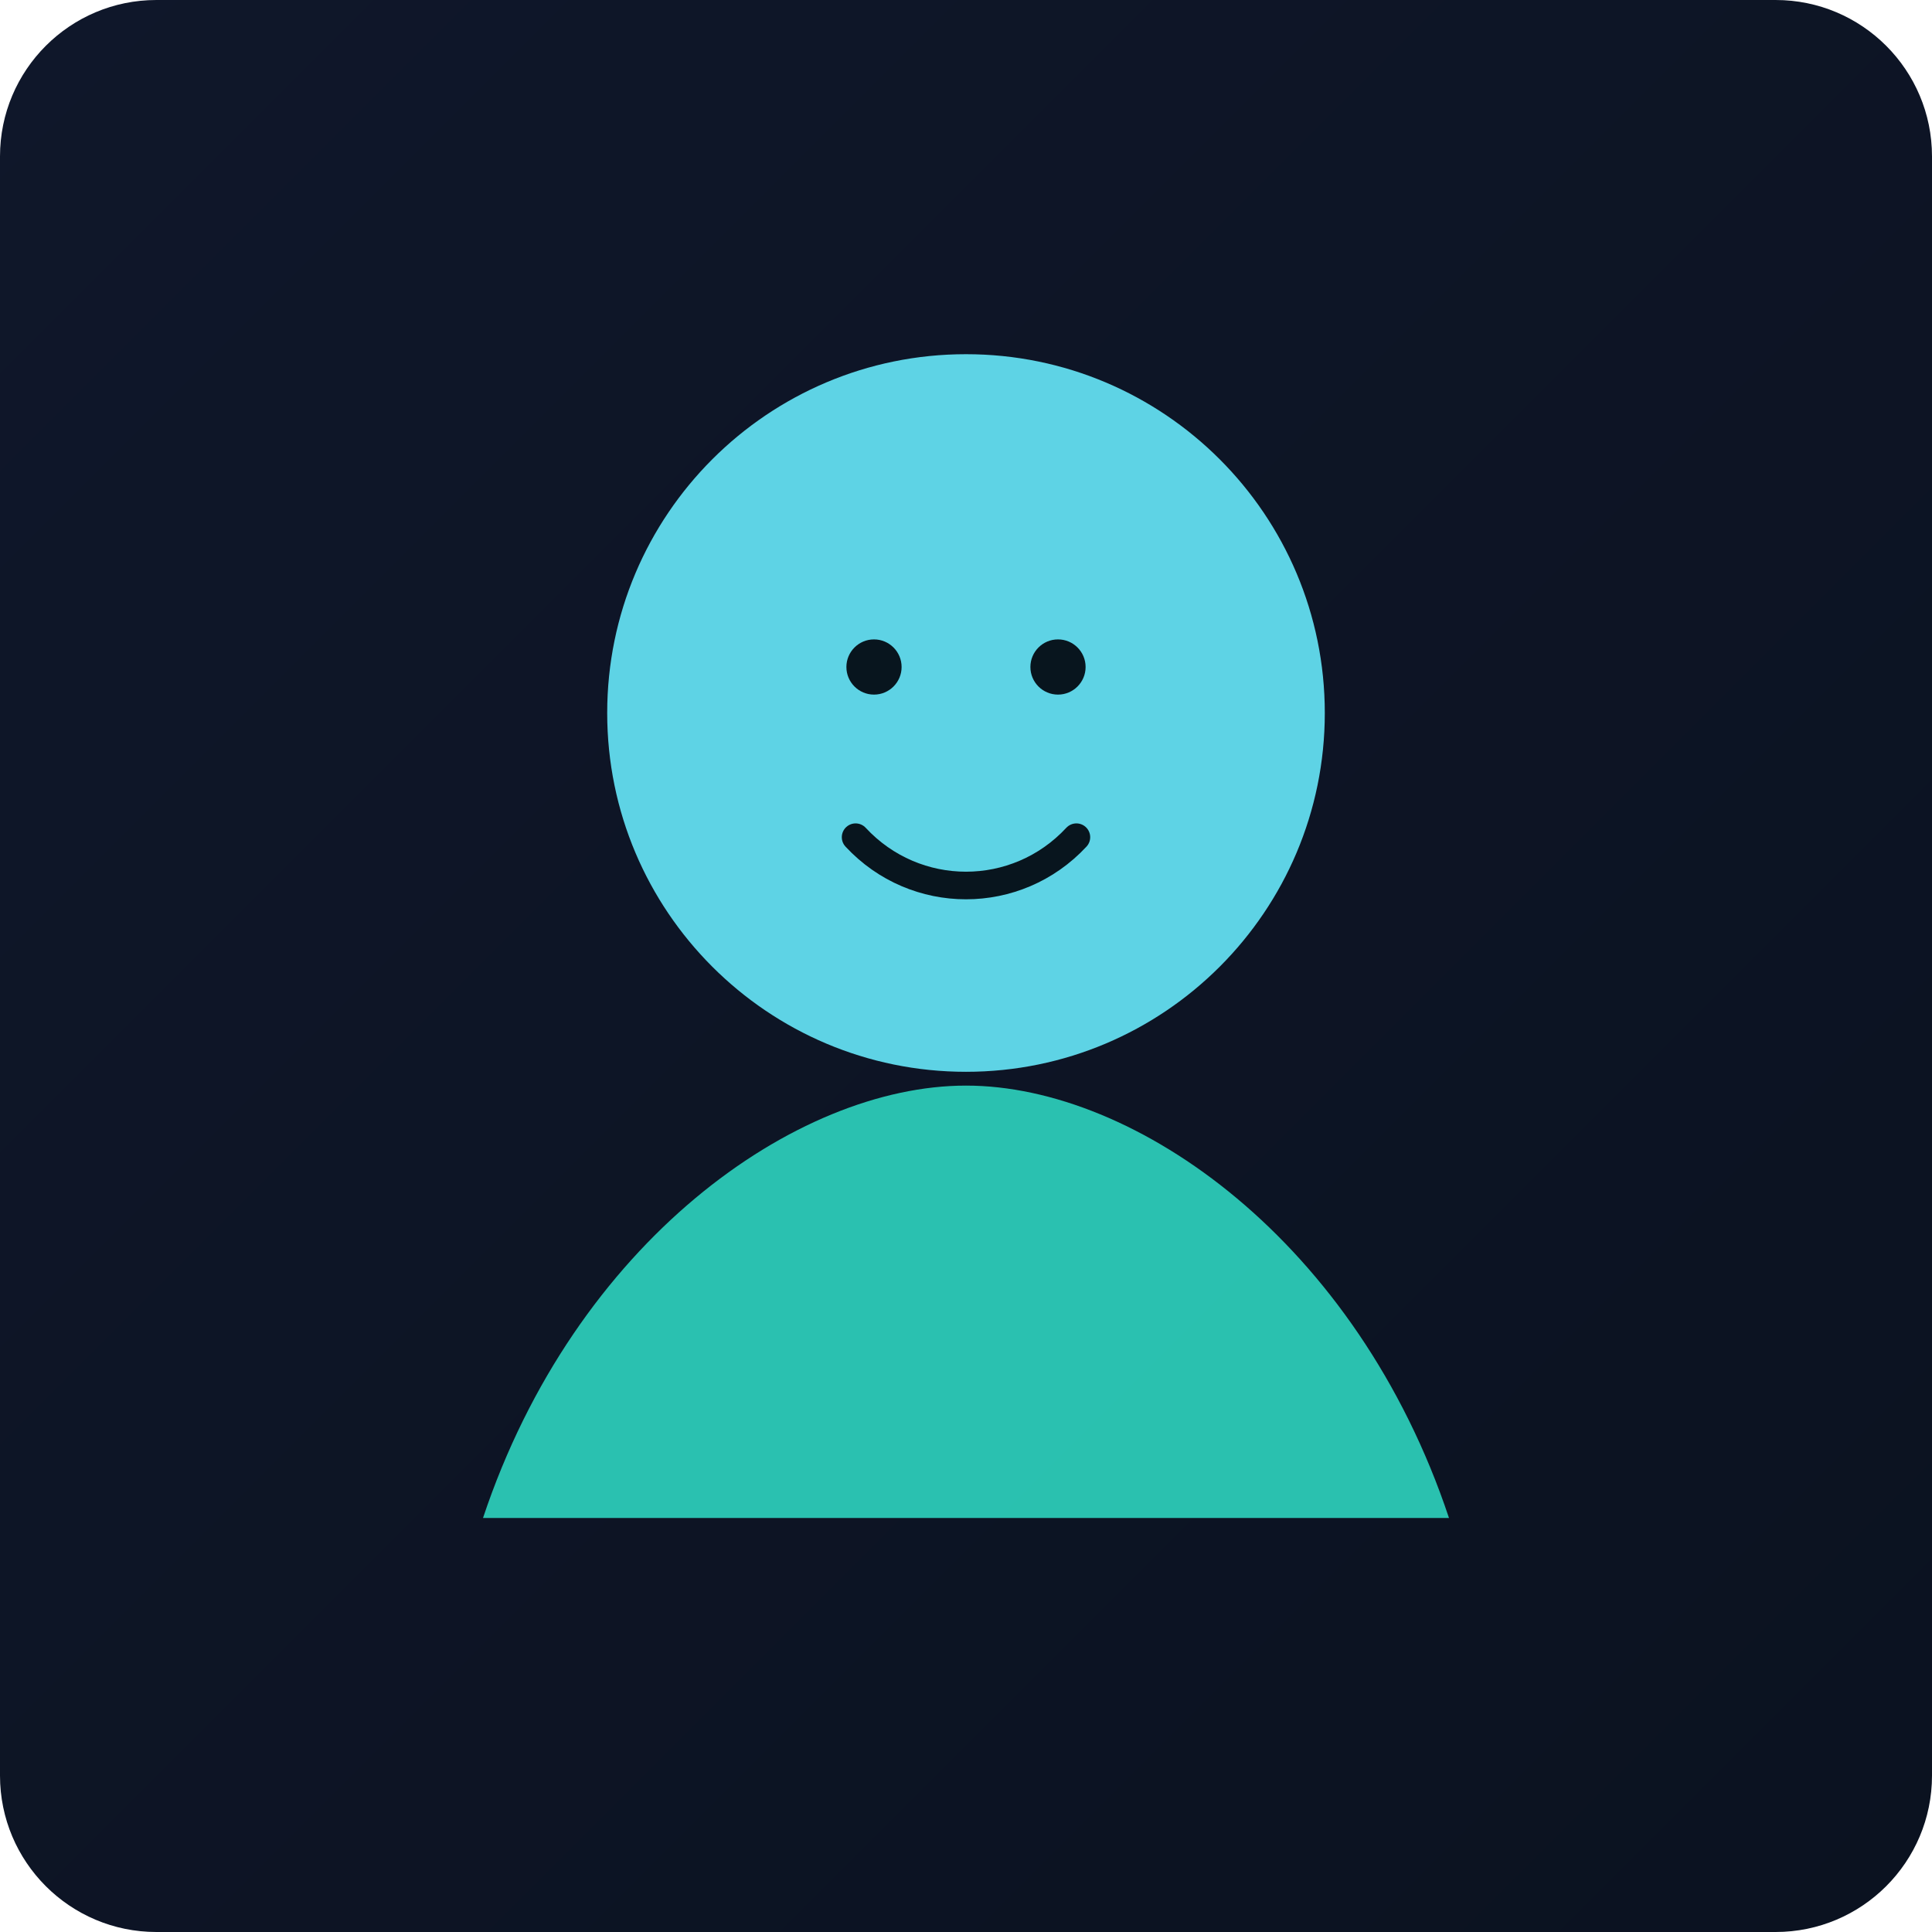
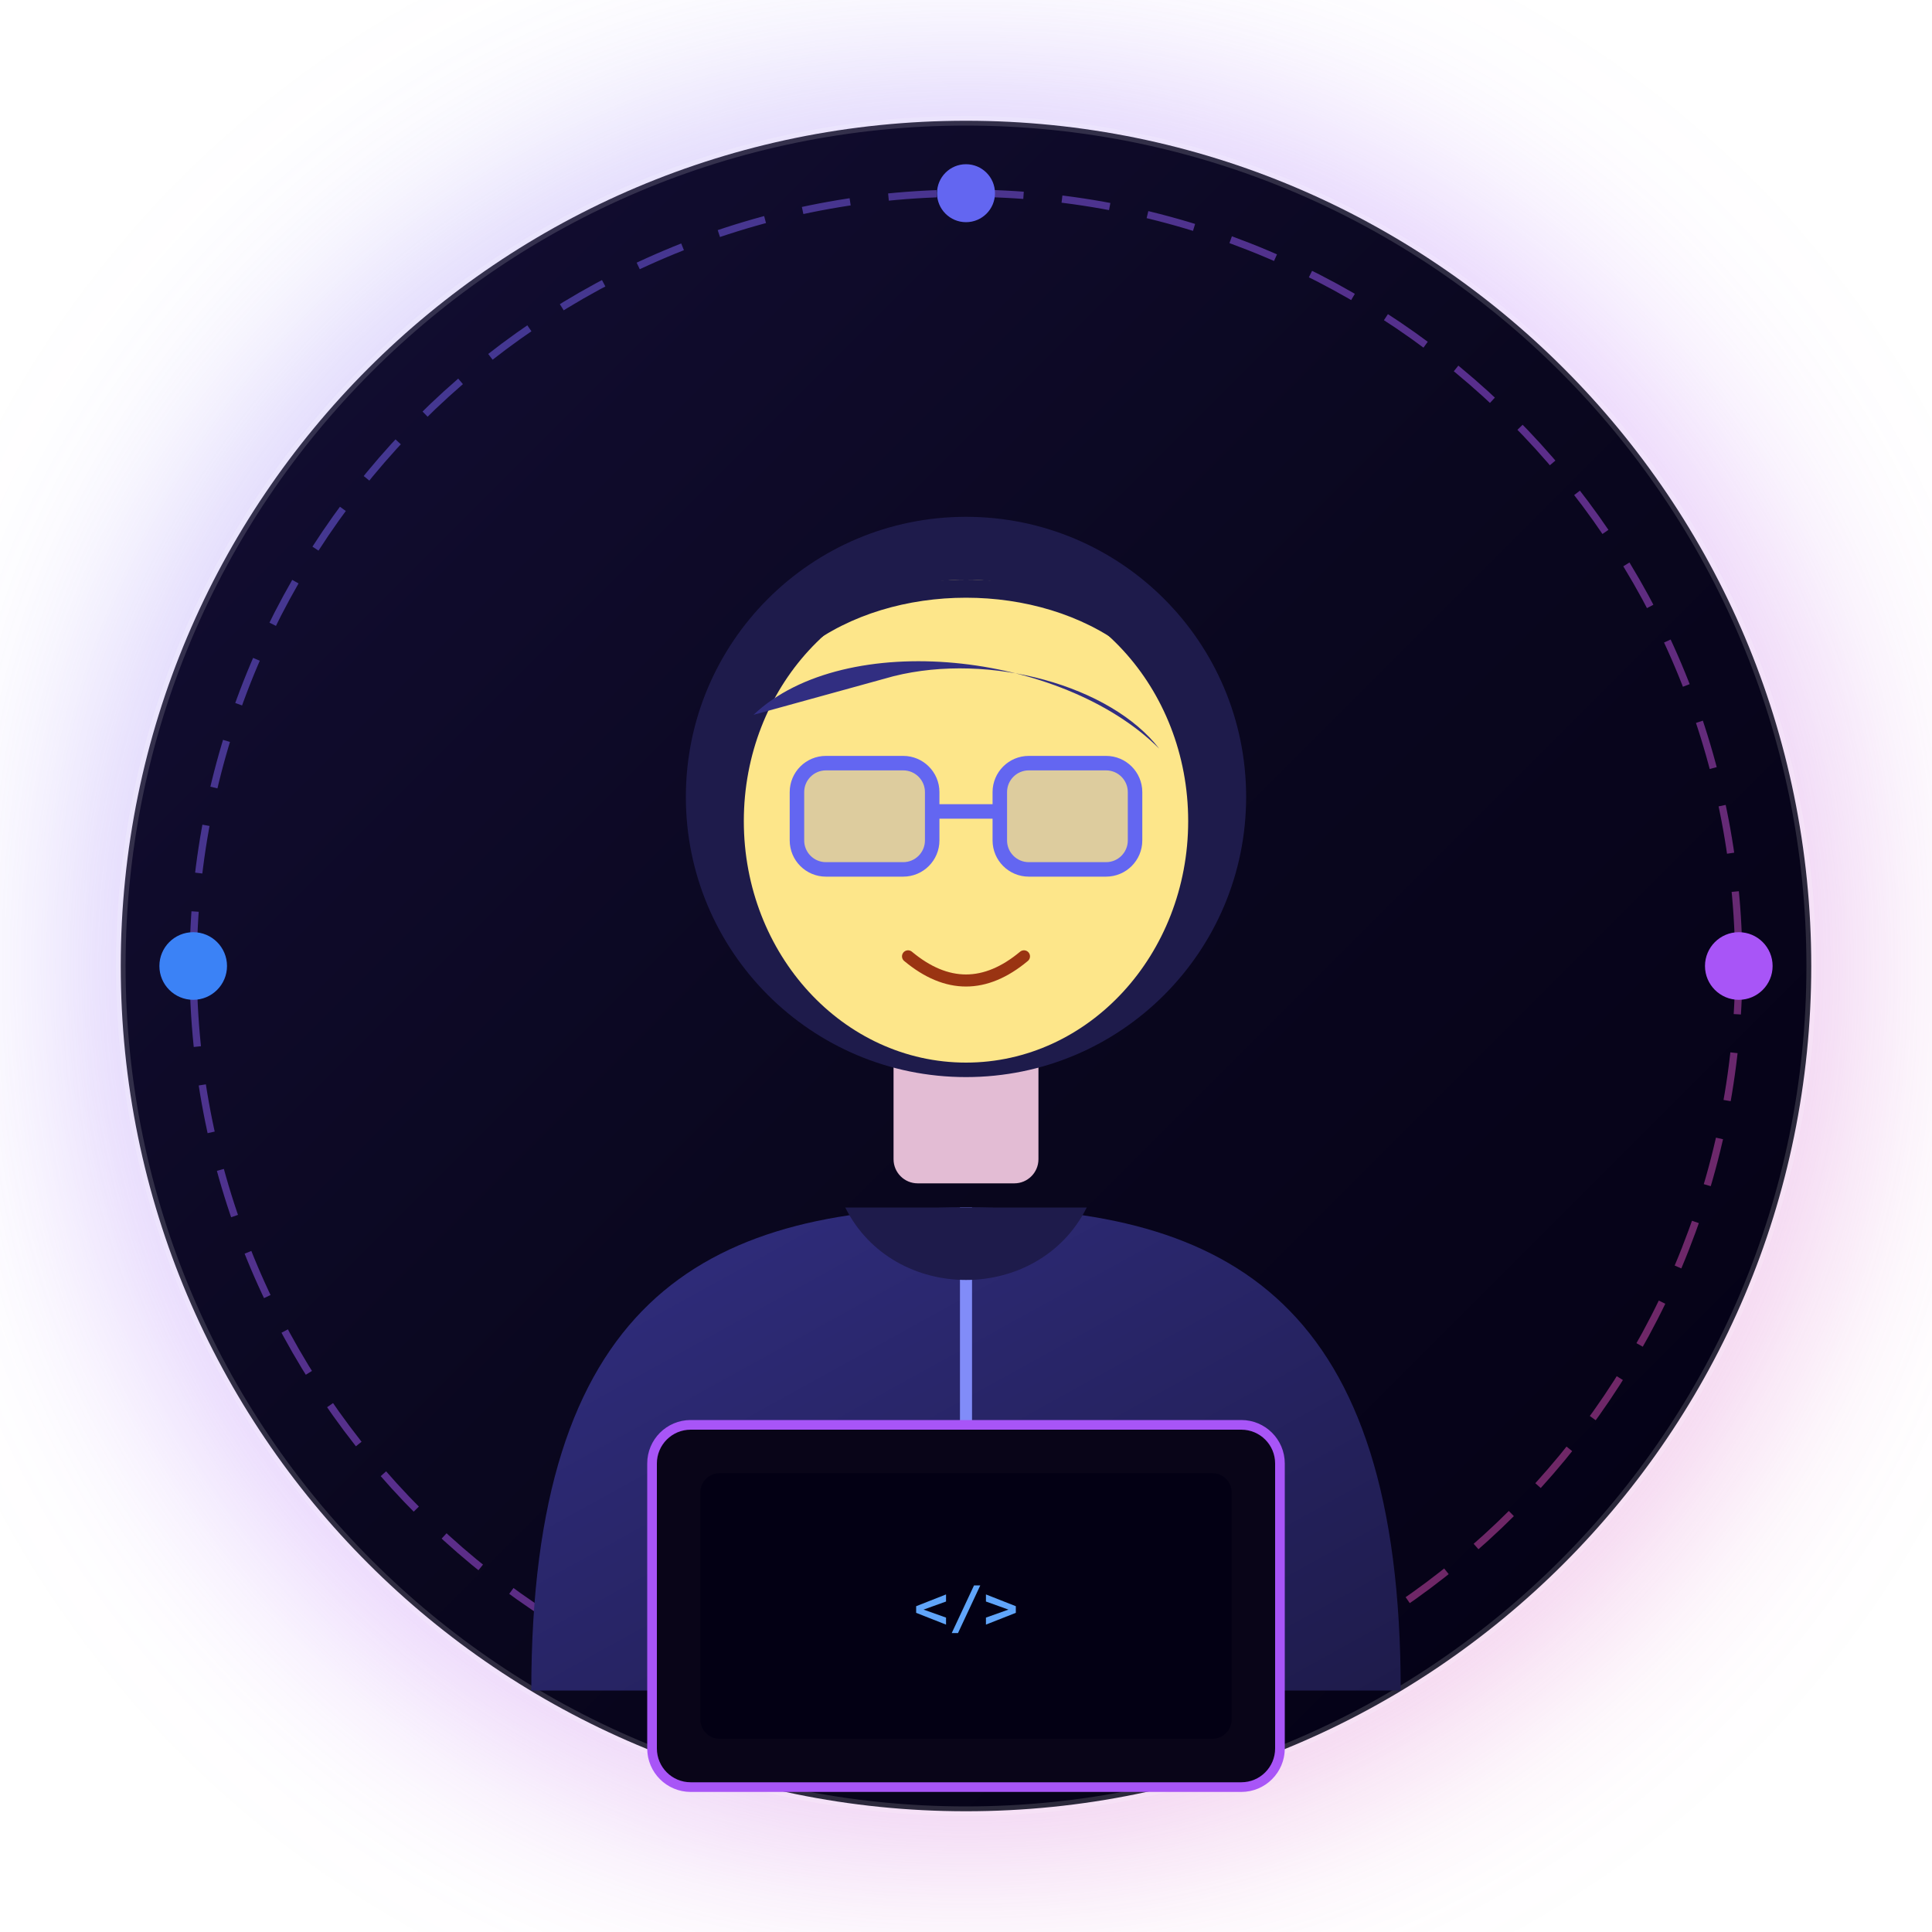
- <svg xmlns="http://www.w3.org/2000/svg" viewBox="0 0 420 420" role="img" aria-label="Profile illustration">
+ <svg xmlns="http://www.w3.org/2000/svg" viewBox="0 0 400 400" width="100%" height="100%">
  <defs>
-     <linearGradient id="bg" x1="0" x2="1" y1="0" y2="1">
-       <stop offset="0%" stop-color="#0f172a" />
-       <stop offset="100%" stop-color="#0b1220" />
+     <linearGradient id="avatarBg" x1="0%" y1="0%" x2="100%" y2="100%">
+       <stop offset="0%" stop-color="#140f36" />
+       <stop offset="50%" stop-color="#0a071f" />
+       <stop offset="100%" stop-color="#030014" />
    </linearGradient>
+     <linearGradient id="avatarGlow" x1="0%" y1="0%" x2="100%" y2="100%">
+       <stop offset="0%" stop-color="#6366f1" />
+       <stop offset="50%" stop-color="#a855f7" />
+       <stop offset="100%" stop-color="#ec4899" />
+     </linearGradient>
+     <linearGradient id="hoodieGrad" x1="0%" y1="0%" x2="100%" y2="100%">
+       <stop offset="0%" stop-color="#312e81" />
+       <stop offset="100%" stop-color="#1e1b4b" />
+     </linearGradient>
+     <filter id="avatarBlur" x="-30%" y="-30%" width="160%" height="160%">
+       <feGaussianBlur stdDeviation="20" result="blur" />
+     </filter>
  </defs>
-   <rect width="420" height="420" rx="34" fill="url(#bg)" />
-   <circle cx="210" cy="155" r="78" fill="#67e8f9" opacity="0.9" />
-   <path d="M105 330c20-60 68-94 105-94s85 34 105 94" fill="#2dd4bf" opacity="0.9" />
-   <circle cx="190" cy="145" r="6" fill="#08151e" />
-   <circle cx="230" cy="145" r="6" fill="#08151e" />
-   <path d="M186 182c13 14 35 14 48 0" stroke="#08151e" stroke-width="6" fill="none" stroke-linecap="round" />
+   <circle cx="200" cy="200" r="185" fill="url(#avatarGlow)" opacity="0.3" filter="url(#avatarBlur)" />
+   <circle cx="200" cy="200" r="175" fill="url(#avatarBg)" stroke="rgba(255,255,255,0.15)" stroke-width="2" />
+   <circle cx="200" cy="200" r="160" fill="none" stroke="url(#avatarGlow)" stroke-width="1.5" stroke-dasharray="10 8" opacity="0.5" />
+   <circle cx="200" cy="40" r="6" fill="#6366f1" />
+   <circle cx="360" cy="200" r="7" fill="#a855f7" />
+   <circle cx="200" cy="360" r="6" fill="#ec4899" />
+   <circle cx="40" cy="200" r="7" fill="#3b82f6" />
+   <path d="M110 350 C110 270 145 250 200 250 C255 250 290 270 290 350 Z" fill="url(#hoodieGrad)" />
+   <path d="M200 250 L200 350" stroke="#818cf8" stroke-width="2.5" />
+   <path d="M175 250 C185 270 215 270 225 250" fill="#1e1b4b" />
+   <rect x="185" y="210" width="30" height="35" rx="5" fill="#fbcfe8" opacity="0.9" />
+   <circle cx="200" cy="165" r="58" fill="#1e1b4b" />
+   <ellipse cx="200" cy="170" rx="46" ry="50" fill="#fde68a" />
+   <path d="M152 165 C152 110 248 110 248 165 C248 140 230 120 200 120 C170 120 152 140 152 165 Z" fill="#1e1b4b" />
+   <path d="M156 148 C175 130 220 135 240 155 C230 142 205 135 185 140 Z" fill="#312e81" />
+   <rect x="165" y="158" width="28" height="22" rx="6" fill="rgba(99, 102, 241, 0.2)" stroke="#6366f1" stroke-width="3" />
+   <rect x="207" y="158" width="28" height="22" rx="6" fill="rgba(99, 102, 241, 0.2)" stroke="#6366f1" stroke-width="3" />
+   <line x1="193" y1="168" x2="207" y2="168" stroke="#6366f1" stroke-width="3" />
+   <path d="M188 198 Q200 208 212 198" fill="none" stroke="#9a3412" stroke-width="2.5" stroke-linecap="round" />
+   <rect x="135" y="295" width="130" height="75" rx="8" fill="#090518" stroke="#a855f7" stroke-width="2" />
+   <rect x="145" y="305" width="110" height="55" rx="4" fill="#030014" />
+   <text x="200" y="337" fill="#60a5fa" font-family="monospace" font-size="12" text-anchor="middle" font-weight="bold">&lt;/&gt;</text>
</svg>
